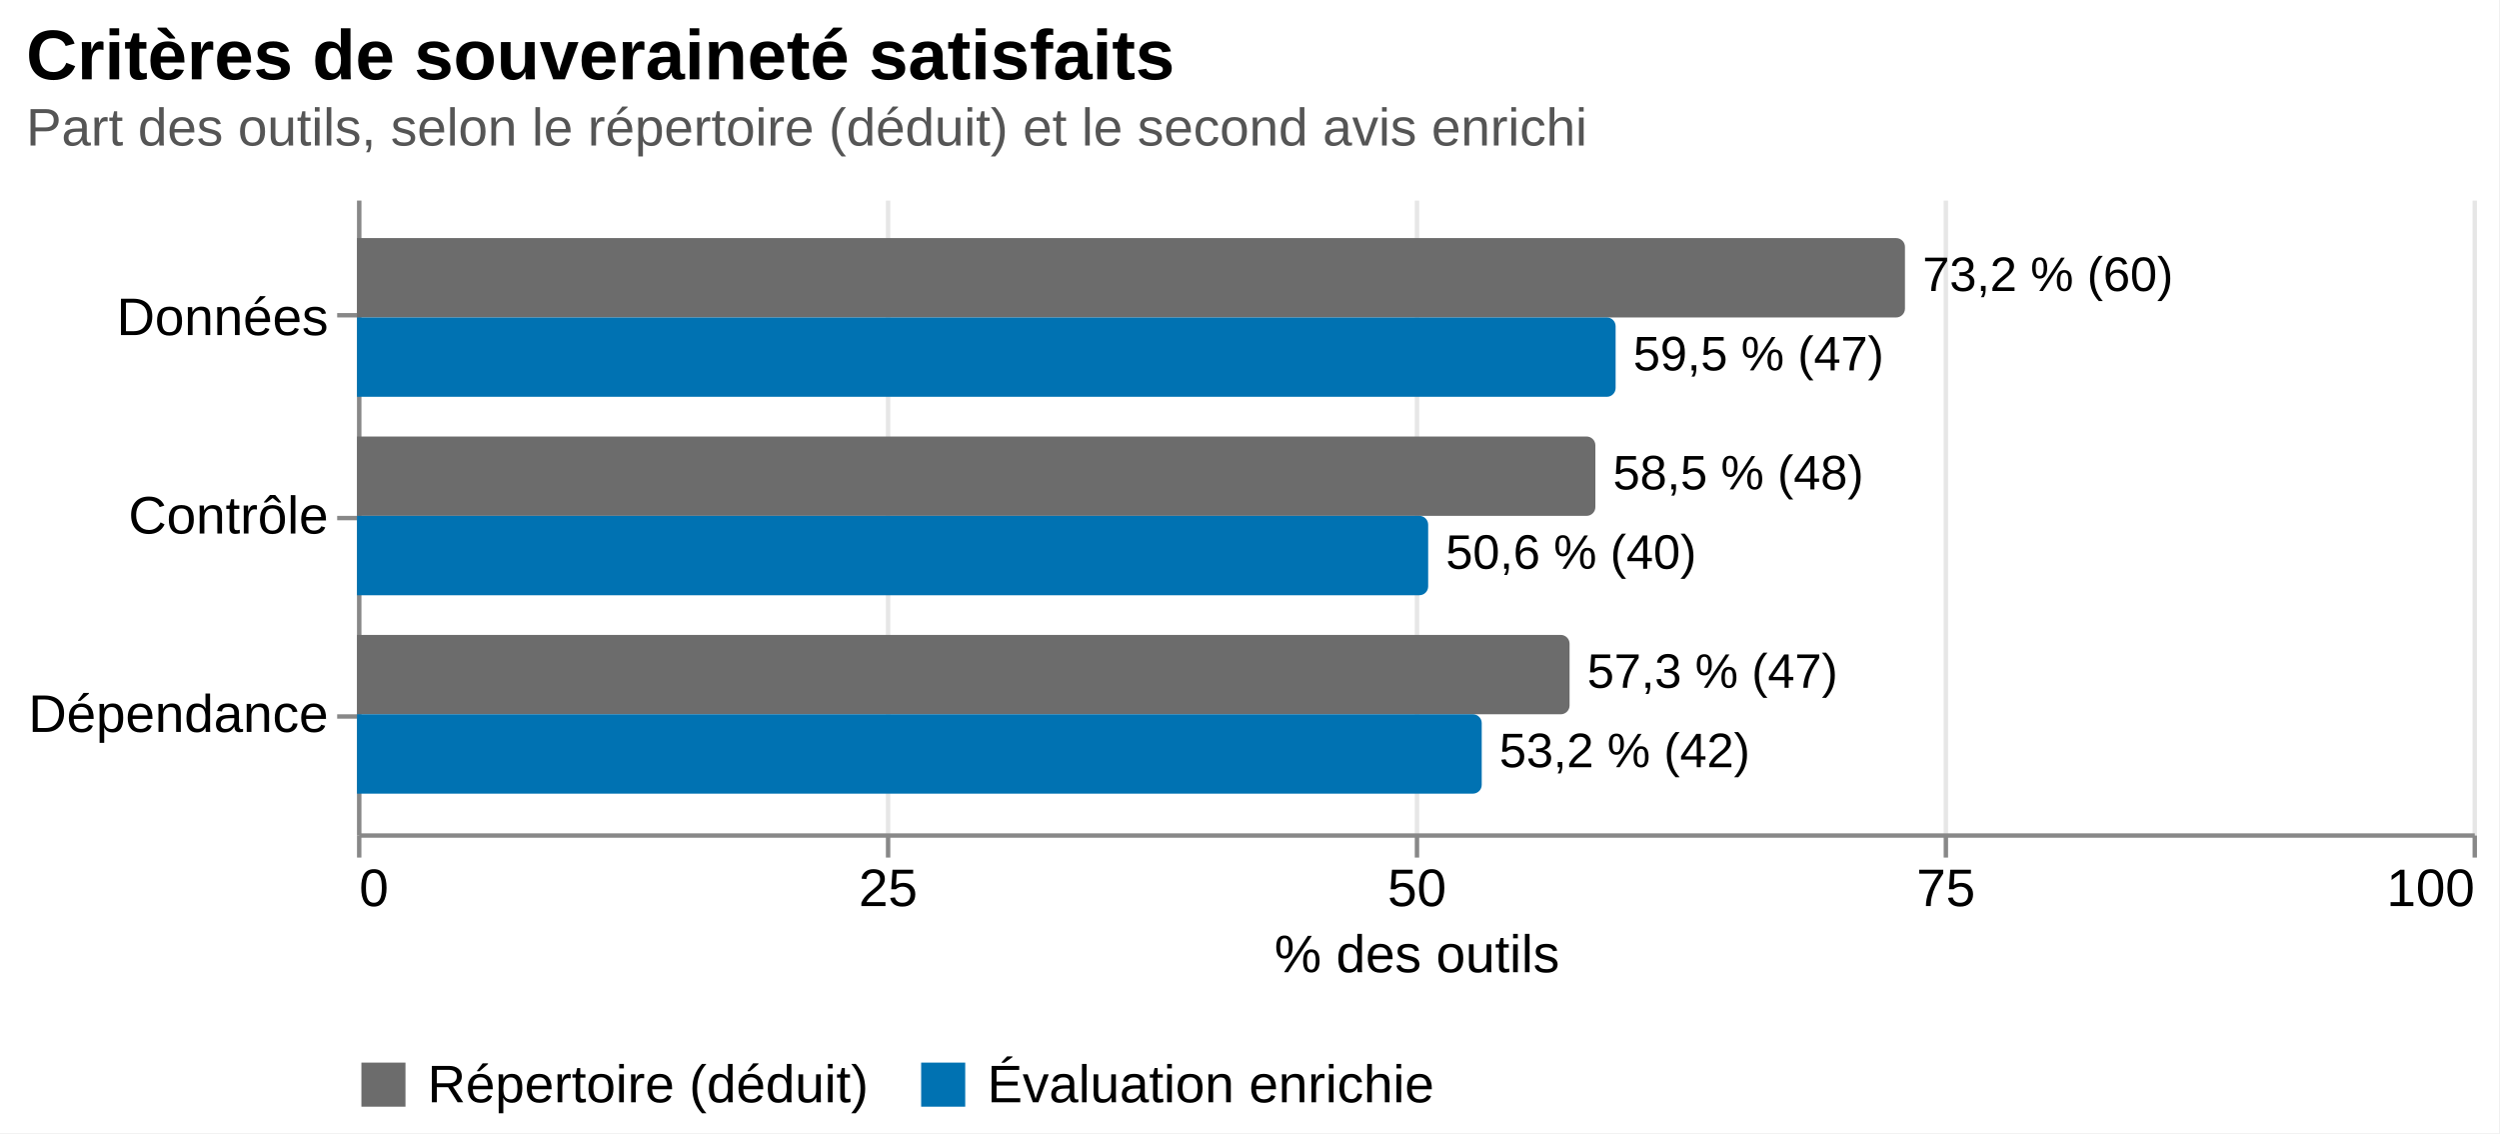
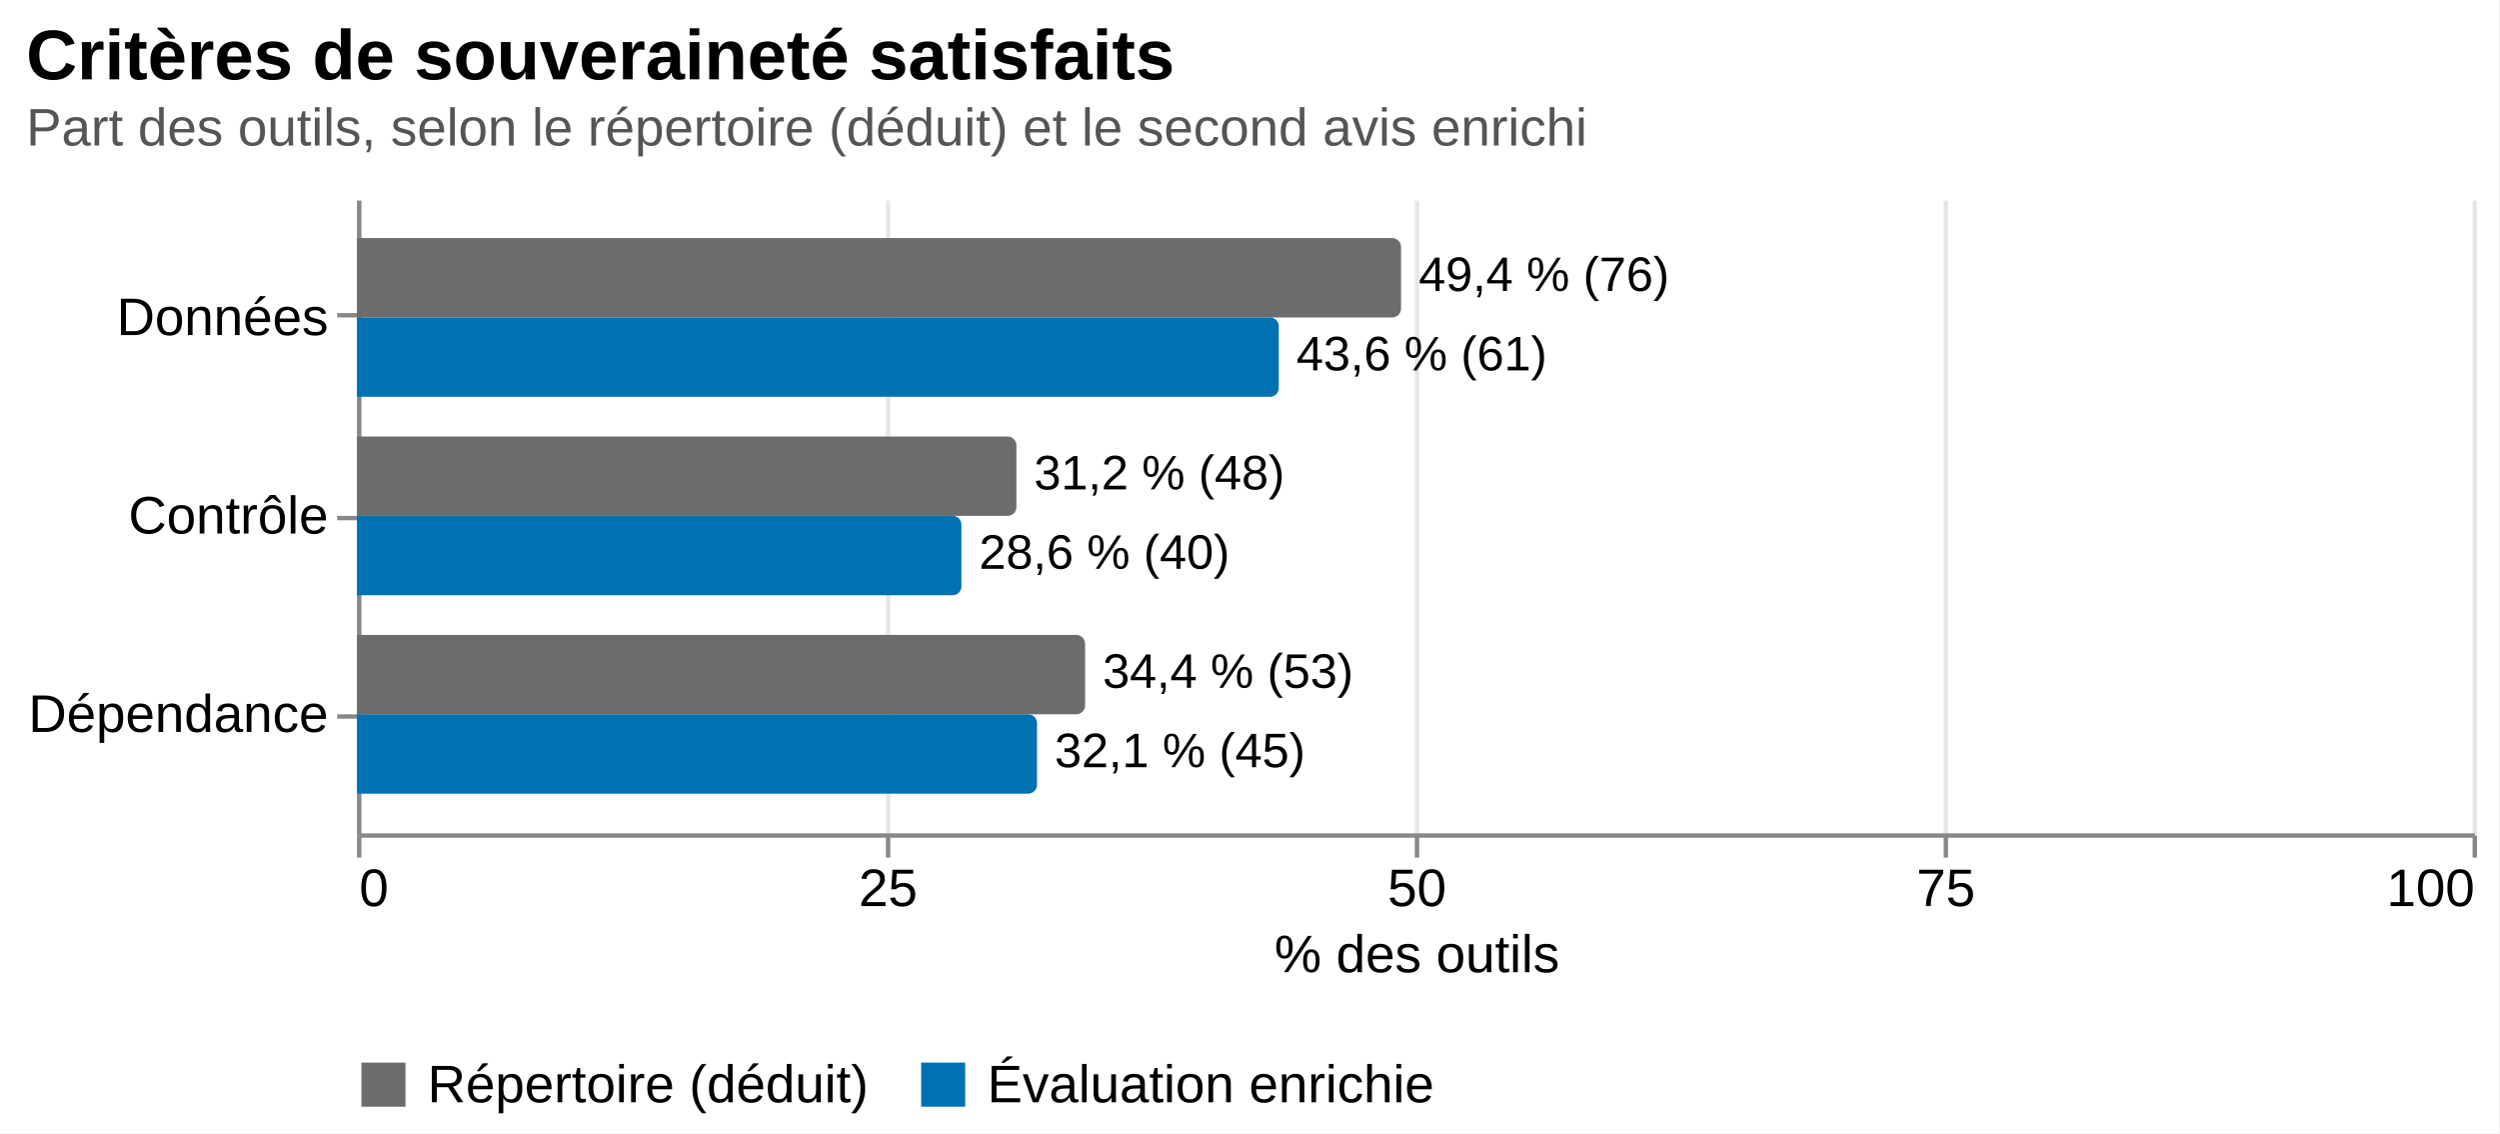
<svg xmlns="http://www.w3.org/2000/svg" version="1.1" class="marks" width="567" height="257" viewBox="0 0 567 257">
  <rect width="567" height="257" fill="white" />
  <g fill="none" stroke-miterlimit="10" transform="translate(81,45)">
    <g class="mark-group role-frame root" role="graphics-object" aria-roledescription="group mark container">
      <g transform="translate(0,0)">
        <path class="background" aria-hidden="true" d="M0,0h480v144h-480Z" />
        <g>
          <g class="mark-group role-axis" aria-hidden="true">
            <g transform="translate(0.5,144.5)">
              <path class="background" aria-hidden="true" d="M0,0h0v0h0Z" pointer-events="none" />
              <g>
                <g class="mark-rule role-axis-grid" pointer-events="none">
                  <line transform="translate(0,0)" x2="0" y2="-144" stroke="#E6E6E6" stroke-width="1" opacity="1" />
                  <line transform="translate(120,0)" x2="0" y2="-144" stroke="#E6E6E6" stroke-width="1" opacity="1" />
                  <line transform="translate(240,0)" x2="0" y2="-144" stroke="#E6E6E6" stroke-width="1" opacity="1" />
                  <line transform="translate(360,0)" x2="0" y2="-144" stroke="#E6E6E6" stroke-width="1" opacity="1" />
                  <line transform="translate(480,0)" x2="0" y2="-144" stroke="#E6E6E6" stroke-width="1" opacity="1" />
                </g>
              </g>
              <path class="foreground" aria-hidden="true" d="" pointer-events="none" display="none" />
            </g>
          </g>
          <g class="mark-group role-axis" role="graphics-symbol" aria-roledescription="axis" aria-label="X-axis titled '% des outils' for a linear scale with values from 0 to 100">
            <g transform="translate(0.5,144.5)">
              <path class="background" aria-hidden="true" d="M0,0h0v0h0Z" pointer-events="none" />
              <g>
                <g class="mark-rule role-axis-tick" pointer-events="none">
                  <line transform="translate(0,0)" x2="0" y2="5" stroke="#888888" stroke-width="1" opacity="1" />
                  <line transform="translate(120,0)" x2="0" y2="5" stroke="#888888" stroke-width="1" opacity="1" />
                  <line transform="translate(240,0)" x2="0" y2="5" stroke="#888888" stroke-width="1" opacity="1" />
                  <line transform="translate(360,0)" x2="0" y2="5" stroke="#888888" stroke-width="1" opacity="1" />
                  <line transform="translate(480,0)" x2="0" y2="5" stroke="#888888" stroke-width="1" opacity="1" />
                </g>
                <g class="mark-text role-axis-label" pointer-events="none">
                  <text text-anchor="start" transform="translate(0,16)" font-family="Liberation Sans, Helvetica, Arial, sans-serif" font-size="12px" fill="#000" opacity="1">0</text>
                  <text text-anchor="middle" transform="translate(120,16)" font-family="Liberation Sans, Helvetica, Arial, sans-serif" font-size="12px" fill="#000" opacity="1">25</text>
                  <text text-anchor="middle" transform="translate(240,16)" font-family="Liberation Sans, Helvetica, Arial, sans-serif" font-size="12px" fill="#000" opacity="1">50</text>
                  <text text-anchor="middle" transform="translate(360,16)" font-family="Liberation Sans, Helvetica, Arial, sans-serif" font-size="12px" fill="#000" opacity="1">75</text>
                  <text text-anchor="end" transform="translate(480,16)" font-family="Liberation Sans, Helvetica, Arial, sans-serif" font-size="12px" fill="#000" opacity="1">100</text>
                </g>
                <g class="mark-rule role-axis-domain" pointer-events="none">
                  <line transform="translate(0,0)" x2="480" y2="0" stroke="#888888" stroke-width="1" opacity="1" />
                </g>
                <g class="mark-text role-axis-title" pointer-events="none">
                  <text text-anchor="middle" transform="translate(240,31)" font-family="Liberation Sans, Helvetica, Arial, sans-serif" font-size="12px" font-weight="normal" fill="#000" opacity="1">% des outils</text>
                </g>
              </g>
              <path class="foreground" aria-hidden="true" d="" pointer-events="none" display="none" />
            </g>
          </g>
          <g class="mark-group role-axis" role="graphics-symbol" aria-roledescription="axis" aria-label="Y-axis for a discrete scale with 3 values: Données, Contrôle, Dépendance">
            <g transform="translate(0.5,0.5)">
              <path class="background" aria-hidden="true" d="M0,0h0v0h0Z" pointer-events="none" />
              <g>
                <g class="mark-rule role-axis-tick" pointer-events="none">
                  <line transform="translate(0,26)" x2="-5" y2="0" stroke="#888888" stroke-width="1" opacity="1" />
                  <line transform="translate(0,72)" x2="-5" y2="0" stroke="#888888" stroke-width="1" opacity="1" />
                  <line transform="translate(0,117)" x2="-5" y2="0" stroke="#888888" stroke-width="1" opacity="1" />
                </g>
                <g class="mark-text role-axis-label" pointer-events="none">
                  <text text-anchor="end" transform="translate(-7,30.5)" font-family="Liberation Sans, Helvetica, Arial, sans-serif" font-size="12px" fill="#000" opacity="1">Données</text>
                  <text text-anchor="end" transform="translate(-7,75.5)" font-family="Liberation Sans, Helvetica, Arial, sans-serif" font-size="12px" fill="#000" opacity="1">Contrôle</text>
                  <text text-anchor="end" transform="translate(-7,120.5)" font-family="Liberation Sans, Helvetica, Arial, sans-serif" font-size="12px" fill="#000" opacity="1">Dépendance</text>
                </g>
                <g class="mark-rule role-axis-domain" pointer-events="none">
                  <line transform="translate(0,0)" x2="0" y2="144" stroke="#888888" stroke-width="1" opacity="1" />
                </g>
              </g>
              <path class="foreground" aria-hidden="true" d="" pointer-events="none" display="none" />
            </g>
          </g>
          <g class="mark-group role-scope" role="graphics-object" aria-roledescription="group mark container">
            <g transform="translate(0,9)">
-               <path class="background" aria-hidden="true" d="M0,0L349.22,0C350.323,0,351.22,0.896,351.22,2L351.22,16C351.22,17.104,350.323,18,349.22,18L0,18C0,18,0,18,0,18L0,0C0,0,0,0,0,0Z" />
+               <path class="background" aria-hidden="true" d="M0,0L234.883,0C235.987,0,236.883,0.896,236.883,2L236.883,16C236.883,17.104,235.987,18,234.883,18L0,18C0,18,0,18,0,18L0,0C0,0,0,0,0,0Z" />
              <g clip-path="url(#clip1)">
                <g class="mark-group role-scope" role="graphics-object" aria-roledescription="group mark container">
                  <g transform="translate(0,0)">
                    <path class="background" aria-hidden="true" d="M0,0h0v18h0Z" />
                    <g>
                      <g class="mark-rect role-mark layer_0_marks" role="graphics-object" aria-roledescription="rect mark container">
-                         <path aria-label="% des outils: 73,1707317073; critere: Données; evaluation: Répertoire (déduit)" role="graphics-symbol" aria-roledescription="bar" d="M0,0h351.22v18h-351.22Z" fill="#6C6C6C" />
+                         <path aria-label="% des outils: 49,3506493506; critere: Données; evaluation: Répertoire (déduit)" role="graphics-symbol" aria-roledescription="bar" d="M0,0h236.883v18h-236.883Z" fill="#6C6C6C" />
                      </g>
                    </g>
                    <path class="foreground" aria-hidden="true" d="" display="none" />
                  </g>
                </g>
              </g>
              <path class="foreground" aria-hidden="true" d="" display="none" />
            </g>
            <g transform="translate(0,54)">
-               <path class="background" aria-hidden="true" d="M0,0L278.976,0C280.079,0,280.976,0.896,280.976,2L280.976,16C280.976,17.104,280.079,18,278.976,18L0,18C0,18,0,18,0,18L0,0C0,0,0,0,0,0Z" />
+               <path class="background" aria-hidden="true" d="M0,0L147.61,0C148.714,0,149.61,0.896,149.61,2L149.61,16C149.61,17.104,148.714,18,147.61,18L0,18C0,18,0,18,0,18L0,0C0,0,0,0,0,0Z" />
              <g clip-path="url(#clip2)">
                <g class="mark-group role-scope" role="graphics-object" aria-roledescription="group mark container">
                  <g transform="translate(0,0)">
                    <path class="background" aria-hidden="true" d="M0,0h0v18h0Z" />
                    <g>
                      <g class="mark-rect role-mark layer_0_marks" role="graphics-object" aria-roledescription="rect mark container">
-                         <path aria-label="% des outils: 58,5365853659; critere: Contrôle; evaluation: Répertoire (déduit)" role="graphics-symbol" aria-roledescription="bar" d="M0,0h280.976v18h-280.976Z" fill="#6C6C6C" />
+                         <path aria-label="% des outils: 31,1688311688; critere: Contrôle; evaluation: Répertoire (déduit)" role="graphics-symbol" aria-roledescription="bar" d="M0,0h149.61v18h-149.61Z" fill="#6C6C6C" />
                      </g>
                    </g>
                    <path class="foreground" aria-hidden="true" d="" display="none" />
                  </g>
                </g>
              </g>
              <path class="foreground" aria-hidden="true" d="" display="none" />
            </g>
            <g transform="translate(0,99)">
-               <path class="background" aria-hidden="true" d="M0,0L273.122,0C274.226,0,275.122,0.896,275.122,2L275.122,16C275.122,17.104,274.226,18,273.122,18L0,18C0,18,0,18,0,18L0,0C0,0,0,0,0,0Z" />
+               <path class="background" aria-hidden="true" d="M0,0L163.195,0C164.299,0,165.195,0.896,165.195,2L165.195,16C165.195,17.104,164.299,18,163.195,18L0,18C0,18,0,18,0,18L0,0C0,0,0,0,0,0Z" />
              <g clip-path="url(#clip3)">
                <g class="mark-group role-scope" role="graphics-object" aria-roledescription="group mark container">
                  <g transform="translate(0,0)">
                    <path class="background" aria-hidden="true" d="M0,0h0v18h0Z" />
                    <g>
                      <g class="mark-rect role-mark layer_0_marks" role="graphics-object" aria-roledescription="rect mark container">
-                         <path aria-label="% des outils: 57,3170731707; critere: Dépendance; evaluation: Répertoire (déduit)" role="graphics-symbol" aria-roledescription="bar" d="M0,0h275.122v18h-275.122Z" fill="#6C6C6C" />
+                         <path aria-label="% des outils: 34,4155844156; critere: Dépendance; evaluation: Répertoire (déduit)" role="graphics-symbol" aria-roledescription="bar" d="M0,0h165.195v18h-165.195Z" fill="#6C6C6C" />
                      </g>
                    </g>
                    <path class="foreground" aria-hidden="true" d="" display="none" />
                  </g>
                </g>
              </g>
              <path class="foreground" aria-hidden="true" d="" display="none" />
            </g>
            <g transform="translate(0,27)">
-               <path class="background" aria-hidden="true" d="M0,0L283.57,0C284.673,0,285.57,0.896,285.57,2L285.57,16C285.57,17.104,284.673,18,283.57,18L0,18C0,18,0,18,0,18L0,0C0,0,0,0,0,0Z" />
+               <path class="background" aria-hidden="true" d="M0,0L207.143,0C208.247,0,209.143,0.896,209.143,2L209.143,16C209.143,17.104,208.247,18,207.143,18L0,18C0,18,0,18,0,18L0,0C0,0,0,0,0,0Z" />
              <g clip-path="url(#clip4)">
                <g class="mark-group role-scope" role="graphics-object" aria-roledescription="group mark container">
                  <g transform="translate(0,0)">
                    <path class="background" aria-hidden="true" d="M0,0h0v18h0Z" />
                    <g>
                      <g class="mark-rect role-mark layer_0_marks" role="graphics-object" aria-roledescription="rect mark container">
-                         <path aria-label="% des outils: 59,4936708861; critere: Données; evaluation: Évaluation enrichie" role="graphics-symbol" aria-roledescription="bar" d="M0,0h285.57v18h-285.57Z" fill="#0072B2" />
+                         <path aria-label="% des outils: 43,5714285714; critere: Données; evaluation: Évaluation enrichie" role="graphics-symbol" aria-roledescription="bar" d="M0,0h209.143v18h-209.143Z" fill="#0072B2" />
                      </g>
                    </g>
                    <path class="foreground" aria-hidden="true" d="" display="none" />
                  </g>
                </g>
              </g>
              <path class="foreground" aria-hidden="true" d="" display="none" />
            </g>
            <g transform="translate(0,72)">
-               <path class="background" aria-hidden="true" d="M0,0L241.038,0C242.142,0,243.038,0.896,243.038,2L243.038,16C243.038,17.104,242.142,18,241.038,18L0,18C0,18,0,18,0,18L0,0C0,0,0,0,0,0Z" />
+               <path class="background" aria-hidden="true" d="M0,0L135.143,0C136.247,0,137.143,0.896,137.143,2L137.143,16C137.143,17.104,136.247,18,135.143,18L0,18C0,18,0,18,0,18L0,0C0,0,0,0,0,0Z" />
              <g clip-path="url(#clip5)">
                <g class="mark-group role-scope" role="graphics-object" aria-roledescription="group mark container">
                  <g transform="translate(0,0)">
                    <path class="background" aria-hidden="true" d="M0,0h0v18h0Z" />
                    <g>
                      <g class="mark-rect role-mark layer_0_marks" role="graphics-object" aria-roledescription="rect mark container">
-                         <path aria-label="% des outils: 50,6329113924; critere: Contrôle; evaluation: Évaluation enrichie" role="graphics-symbol" aria-roledescription="bar" d="M0,0h243.038v18h-243.038Z" fill="#0072B2" />
+                         <path aria-label="% des outils: 28,5714285714; critere: Contrôle; evaluation: Évaluation enrichie" role="graphics-symbol" aria-roledescription="bar" d="M0,0h137.143v18h-137.143Z" fill="#0072B2" />
                      </g>
                    </g>
                    <path class="foreground" aria-hidden="true" d="" display="none" />
                  </g>
                </g>
              </g>
              <path class="foreground" aria-hidden="true" d="" display="none" />
            </g>
            <g transform="translate(0,117)">
-               <path class="background" aria-hidden="true" d="M0,0L253.19,0C254.294,0,255.19,0.896,255.19,2L255.19,16C255.19,17.104,254.294,18,253.19,18L0,18C0,18,0,18,0,18L0,0C0,0,0,0,0,0Z" />
+               <path class="background" aria-hidden="true" d="M0,0L152.286,0C153.39,0,154.286,0.896,154.286,2L154.286,16C154.286,17.104,153.39,18,152.286,18L0,18C0,18,0,18,0,18L0,0C0,0,0,0,0,0Z" />
              <g clip-path="url(#clip6)">
                <g class="mark-group role-scope" role="graphics-object" aria-roledescription="group mark container">
                  <g transform="translate(0,0)">
                    <path class="background" aria-hidden="true" d="M0,0h0v18h0Z" />
                    <g>
                      <g class="mark-rect role-mark layer_0_marks" role="graphics-object" aria-roledescription="rect mark container">
-                         <path aria-label="% des outils: 53,164556962; critere: Dépendance; evaluation: Évaluation enrichie" role="graphics-symbol" aria-roledescription="bar" d="M0,0h255.19v18h-255.19Z" fill="#0072B2" />
+                         <path aria-label="% des outils: 32,1428571429; critere: Dépendance; evaluation: Évaluation enrichie" role="graphics-symbol" aria-roledescription="bar" d="M0,0h154.286v18h-154.286Z" fill="#0072B2" />
                      </g>
                    </g>
                    <path class="foreground" aria-hidden="true" d="" display="none" />
                  </g>
                </g>
              </g>
              <path class="foreground" aria-hidden="true" d="" display="none" />
            </g>
          </g>
          <g class="mark-text role-mark layer_1_marks" role="graphics-object" aria-roledescription="text mark container">
-             <text aria-label="pct: 73,1707317073; critere: Données; evaluation: Répertoire (déduit); etiquette: 73,2 % (60)" role="graphics-symbol" aria-roledescription="text mark" text-anchor="start" transform="translate(355.2195,21)" font-family="Liberation Sans, Helvetica, Arial, sans-serif" font-size="11px" fill="black">73,2 % (60)</text>
-             <text aria-label="pct: 58,5365853659; critere: Contrôle; evaluation: Répertoire (déduit); etiquette: 58,5 % (48)" role="graphics-symbol" aria-roledescription="text mark" text-anchor="start" transform="translate(284.9756,66)" font-family="Liberation Sans, Helvetica, Arial, sans-serif" font-size="11px" fill="black">58,5 % (48)</text>
-             <text aria-label="pct: 57,3170731707; critere: Dépendance; evaluation: Répertoire (déduit); etiquette: 57,3 % (47)" role="graphics-symbol" aria-roledescription="text mark" text-anchor="start" transform="translate(279.122,111)" font-family="Liberation Sans, Helvetica, Arial, sans-serif" font-size="11px" fill="black">57,3 % (47)</text>
-             <text aria-label="pct: 59,4936708861; critere: Données; evaluation: Évaluation enrichie; etiquette: 59,5 % (47)" role="graphics-symbol" aria-roledescription="text mark" text-anchor="start" transform="translate(289.5696,39)" font-family="Liberation Sans, Helvetica, Arial, sans-serif" font-size="11px" fill="black">59,5 % (47)</text>
-             <text aria-label="pct: 50,6329113924; critere: Contrôle; evaluation: Évaluation enrichie; etiquette: 50,6 % (40)" role="graphics-symbol" aria-roledescription="text mark" text-anchor="start" transform="translate(247.038,84)" font-family="Liberation Sans, Helvetica, Arial, sans-serif" font-size="11px" fill="black">50,6 % (40)</text>
-             <text aria-label="pct: 53,164556962; critere: Dépendance; evaluation: Évaluation enrichie; etiquette: 53,2 % (42)" role="graphics-symbol" aria-roledescription="text mark" text-anchor="start" transform="translate(259.1899,129)" font-family="Liberation Sans, Helvetica, Arial, sans-serif" font-size="11px" fill="black">53,2 % (42)</text>
+             <text aria-label="pct: 49,3506493506; critere: Données; evaluation: Répertoire (déduit); etiquette: 49,4 % (76)" role="graphics-symbol" aria-roledescription="text mark" text-anchor="start" transform="translate(240.8831,21)" font-family="Liberation Sans, Helvetica, Arial, sans-serif" font-size="11px" fill="black">49,4 % (76)</text>
+             <text aria-label="pct: 31,1688311688; critere: Contrôle; evaluation: Répertoire (déduit); etiquette: 31,2 % (48)" role="graphics-symbol" aria-roledescription="text mark" text-anchor="start" transform="translate(153.6104,66)" font-family="Liberation Sans, Helvetica, Arial, sans-serif" font-size="11px" fill="black">31,2 % (48)</text>
+             <text aria-label="pct: 34,4155844156; critere: Dépendance; evaluation: Répertoire (déduit); etiquette: 34,4 % (53)" role="graphics-symbol" aria-roledescription="text mark" text-anchor="start" transform="translate(169.1948,111)" font-family="Liberation Sans, Helvetica, Arial, sans-serif" font-size="11px" fill="black">34,4 % (53)</text>
+             <text aria-label="pct: 43,5714285714; critere: Données; evaluation: Évaluation enrichie; etiquette: 43,6 % (61)" role="graphics-symbol" aria-roledescription="text mark" text-anchor="start" transform="translate(213.1429,39)" font-family="Liberation Sans, Helvetica, Arial, sans-serif" font-size="11px" fill="black">43,6 % (61)</text>
+             <text aria-label="pct: 28,5714285714; critere: Contrôle; evaluation: Évaluation enrichie; etiquette: 28,6 % (40)" role="graphics-symbol" aria-roledescription="text mark" text-anchor="start" transform="translate(141.1429,84)" font-family="Liberation Sans, Helvetica, Arial, sans-serif" font-size="11px" fill="black">28,6 % (40)</text>
+             <text aria-label="pct: 32,1428571429; critere: Dépendance; evaluation: Évaluation enrichie; etiquette: 32,1 % (45)" role="graphics-symbol" aria-roledescription="text mark" text-anchor="start" transform="translate(158.2857,129)" font-family="Liberation Sans, Helvetica, Arial, sans-serif" font-size="11px" fill="black">32,1 % (45)</text>
          </g>
          <g class="mark-group role-legend" role="graphics-symbol" aria-roledescription="legend" aria-label="Symbol legend for fill color with 2 values: Répertoire (déduit), Évaluation enrichie">
            <g transform="translate(0,195)">
              <path class="background" aria-hidden="true" d="M0,0h245v12h-245Z" pointer-events="none" />
              <g>
                <g class="mark-group role-legend-entry">
                  <g transform="translate(0,0)">
                    <path class="background" aria-hidden="true" d="M0,0h0v0h0Z" pointer-events="none" />
                    <g>
                      <g class="mark-group role-scope" role="graphics-object" aria-roledescription="group mark container">
                        <g transform="translate(0,0)">
                          <path class="background" aria-hidden="true" d="M0,0h116.049v12h-116.049Z" pointer-events="none" opacity="1" />
                          <g>
                            <g class="mark-symbol role-legend-symbol" pointer-events="none">
                              <path transform="translate(6,6)" d="M-5,-5h10v10h-10Z" fill="#6C6C6C" stroke-width="1.5" opacity="1" />
                            </g>
                            <g class="mark-text role-legend-label" pointer-events="none">
                              <text text-anchor="start" transform="translate(16,10)" font-family="Liberation Sans, Helvetica, Arial, sans-serif" font-size="12px" fill="#000" opacity="1">Répertoire (déduit)</text>
                            </g>
                          </g>
                          <path class="foreground" aria-hidden="true" d="" pointer-events="none" display="none" />
                        </g>
                        <g transform="translate(127,0)">
                          <path class="background" aria-hidden="true" d="M0,0h117.396v12h-117.396Z" pointer-events="none" opacity="1" />
                          <g>
                            <g class="mark-symbol role-legend-symbol" pointer-events="none">
                              <path transform="translate(6,6)" d="M-5,-5h10v10h-10Z" fill="#0072B2" stroke-width="1.5" opacity="1" />
                            </g>
                            <g class="mark-text role-legend-label" pointer-events="none">
                              <text text-anchor="start" transform="translate(16,10)" font-family="Liberation Sans, Helvetica, Arial, sans-serif" font-size="12px" fill="#000" opacity="1">Évaluation enrichie</text>
                            </g>
                          </g>
                          <path class="foreground" aria-hidden="true" d="" pointer-events="none" display="none" />
                        </g>
                      </g>
                    </g>
                    <path class="foreground" aria-hidden="true" d="" pointer-events="none" display="none" />
                  </g>
                </g>
              </g>
              <path class="foreground" aria-hidden="true" d="" pointer-events="none" display="none" />
            </g>
          </g>
          <g class="mark-group role-title">
            <g transform="translate(-75.05664,-40)">
              <path class="background" aria-hidden="true" d="M0,0h0v0h0Z" pointer-events="none" />
              <g>
                <g class="mark-text role-title-text" role="graphics-symbol" aria-roledescription="title" aria-label="Title text 'Critères de souveraineté satisfaits'" pointer-events="none">
                  <text text-anchor="start" transform="translate(0,13)" font-family="Liberation Sans, Helvetica, Arial, sans-serif" font-size="16px" font-weight="bold" fill="#000" opacity="1">Critères de souveraineté satisfaits</text>
                </g>
                <g class="mark-text role-title-subtitle" role="graphics-symbol" aria-roledescription="subtitle" aria-label="Subtitle text 'Part des outils, selon le répertoire (déduit) et le second avis enrichi'" pointer-events="none">
                  <text text-anchor="start" transform="translate(0,28)" font-family="Liberation Sans, Helvetica, Arial, sans-serif" font-size="12px" fill="#555555" opacity="1">Part des outils, selon le répertoire (déduit) et le second avis enrichi</text>
                </g>
              </g>
              <path class="foreground" aria-hidden="true" d="" pointer-events="none" display="none" />
            </g>
          </g>
        </g>
        <path class="foreground" aria-hidden="true" d="" display="none" />
      </g>
    </g>
  </g>
  <defs>
    <clipPath id="clip1">
-       <path d="M0,0L349.22,0C350.323,0,351.22,0.896,351.22,2L351.22,16C351.22,17.104,350.323,18,349.22,18L0,18C0,18,0,18,0,18L0,0C0,0,0,0,0,0Z" />
+       <path d="M0,0L234.883,0C235.987,0,236.883,0.896,236.883,2L236.883,16C236.883,17.104,235.987,18,234.883,18L0,18C0,18,0,18,0,18L0,0C0,0,0,0,0,0Z" />
    </clipPath>
    <clipPath id="clip2">
-       <path d="M0,0L278.976,0C280.079,0,280.976,0.896,280.976,2L280.976,16C280.976,17.104,280.079,18,278.976,18L0,18C0,18,0,18,0,18L0,0C0,0,0,0,0,0Z" />
+       <path d="M0,0L147.61,0C148.714,0,149.61,0.896,149.61,2L149.61,16C149.61,17.104,148.714,18,147.61,18L0,18C0,18,0,18,0,18L0,0C0,0,0,0,0,0Z" />
    </clipPath>
    <clipPath id="clip3">
-       <path d="M0,0L273.122,0C274.226,0,275.122,0.896,275.122,2L275.122,16C275.122,17.104,274.226,18,273.122,18L0,18C0,18,0,18,0,18L0,0C0,0,0,0,0,0Z" />
+       <path d="M0,0L163.195,0C164.299,0,165.195,0.896,165.195,2L165.195,16C165.195,17.104,164.299,18,163.195,18L0,18C0,18,0,18,0,18L0,0C0,0,0,0,0,0Z" />
    </clipPath>
    <clipPath id="clip4">
-       <path d="M0,0L283.57,0C284.673,0,285.57,0.896,285.57,2L285.57,16C285.57,17.104,284.673,18,283.57,18L0,18C0,18,0,18,0,18L0,0C0,0,0,0,0,0Z" />
+       <path d="M0,0L207.143,0C208.247,0,209.143,0.896,209.143,2L209.143,16C209.143,17.104,208.247,18,207.143,18L0,18C0,18,0,18,0,18L0,0C0,0,0,0,0,0Z" />
    </clipPath>
    <clipPath id="clip5">
-       <path d="M0,0L241.038,0C242.142,0,243.038,0.896,243.038,2L243.038,16C243.038,17.104,242.142,18,241.038,18L0,18C0,18,0,18,0,18L0,0C0,0,0,0,0,0Z" />
+       <path d="M0,0L135.143,0C136.247,0,137.143,0.896,137.143,2L137.143,16C137.143,17.104,136.247,18,135.143,18L0,18C0,18,0,18,0,18L0,0C0,0,0,0,0,0Z" />
    </clipPath>
    <clipPath id="clip6">
-       <path d="M0,0L253.19,0C254.294,0,255.19,0.896,255.19,2L255.19,16C255.19,17.104,254.294,18,253.19,18L0,18C0,18,0,18,0,18L0,0C0,0,0,0,0,0Z" />
+       <path d="M0,0L152.286,0C153.39,0,154.286,0.896,154.286,2L154.286,16C154.286,17.104,153.39,18,152.286,18L0,18C0,18,0,18,0,18L0,0C0,0,0,0,0,0Z" />
    </clipPath>
  </defs>
</svg>
